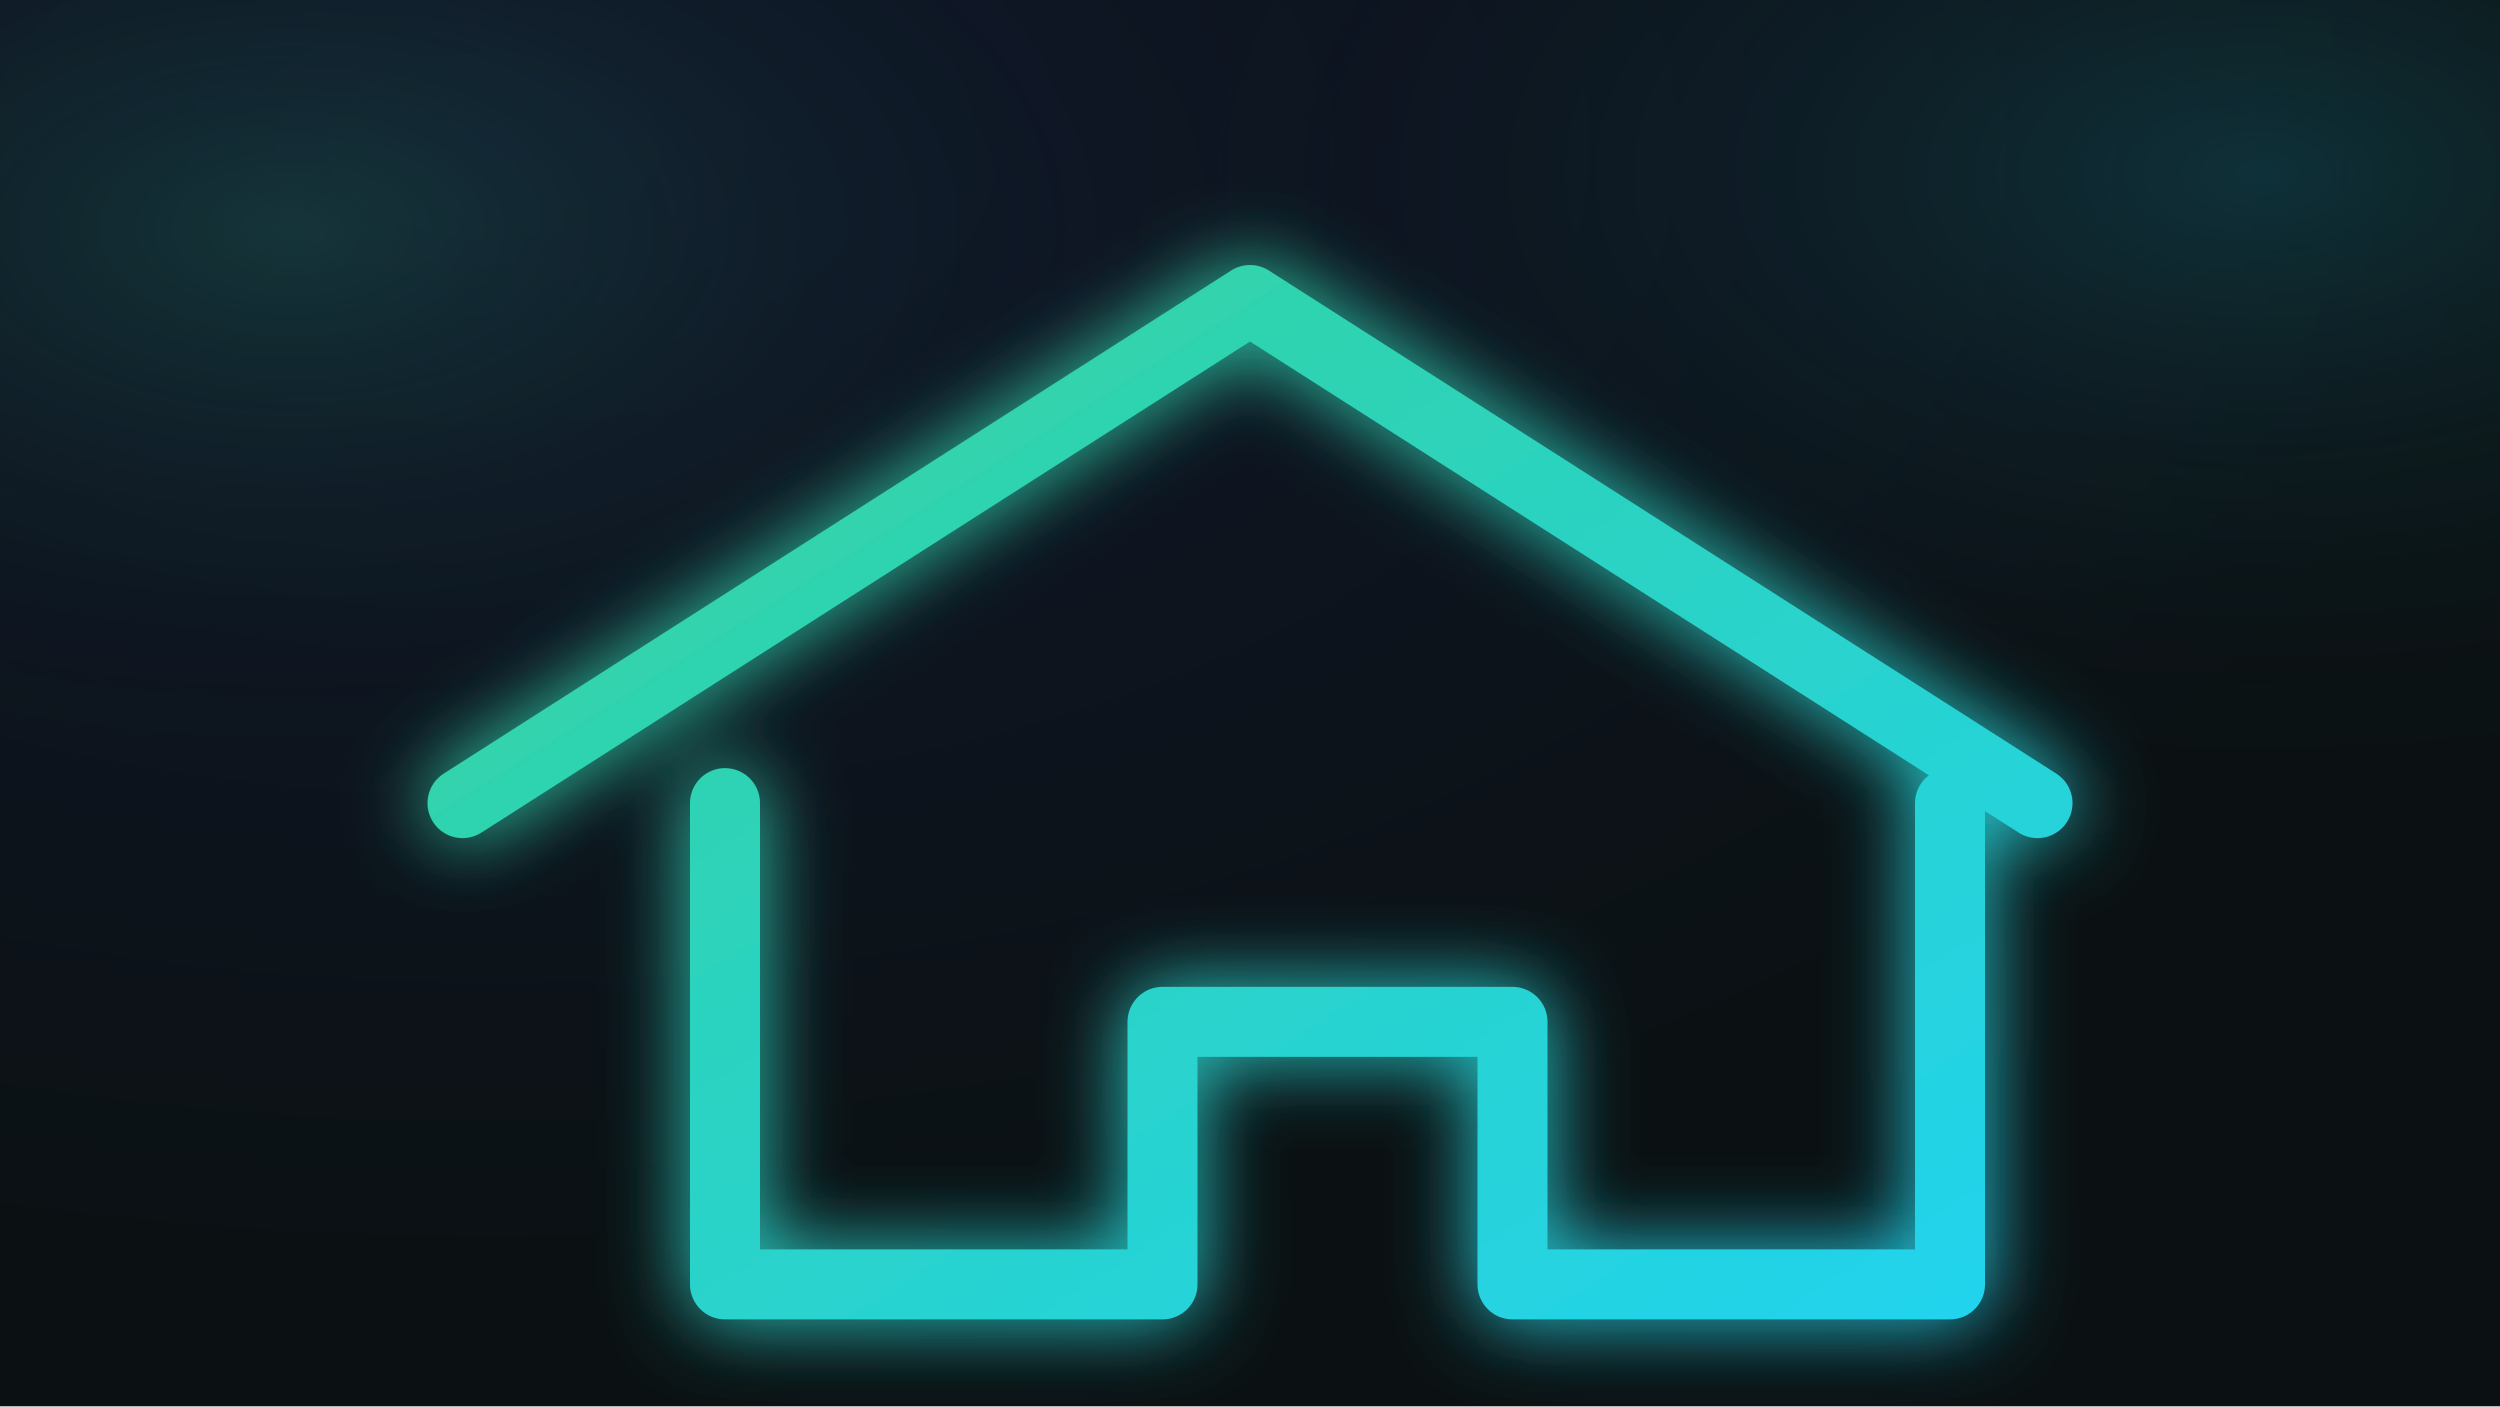
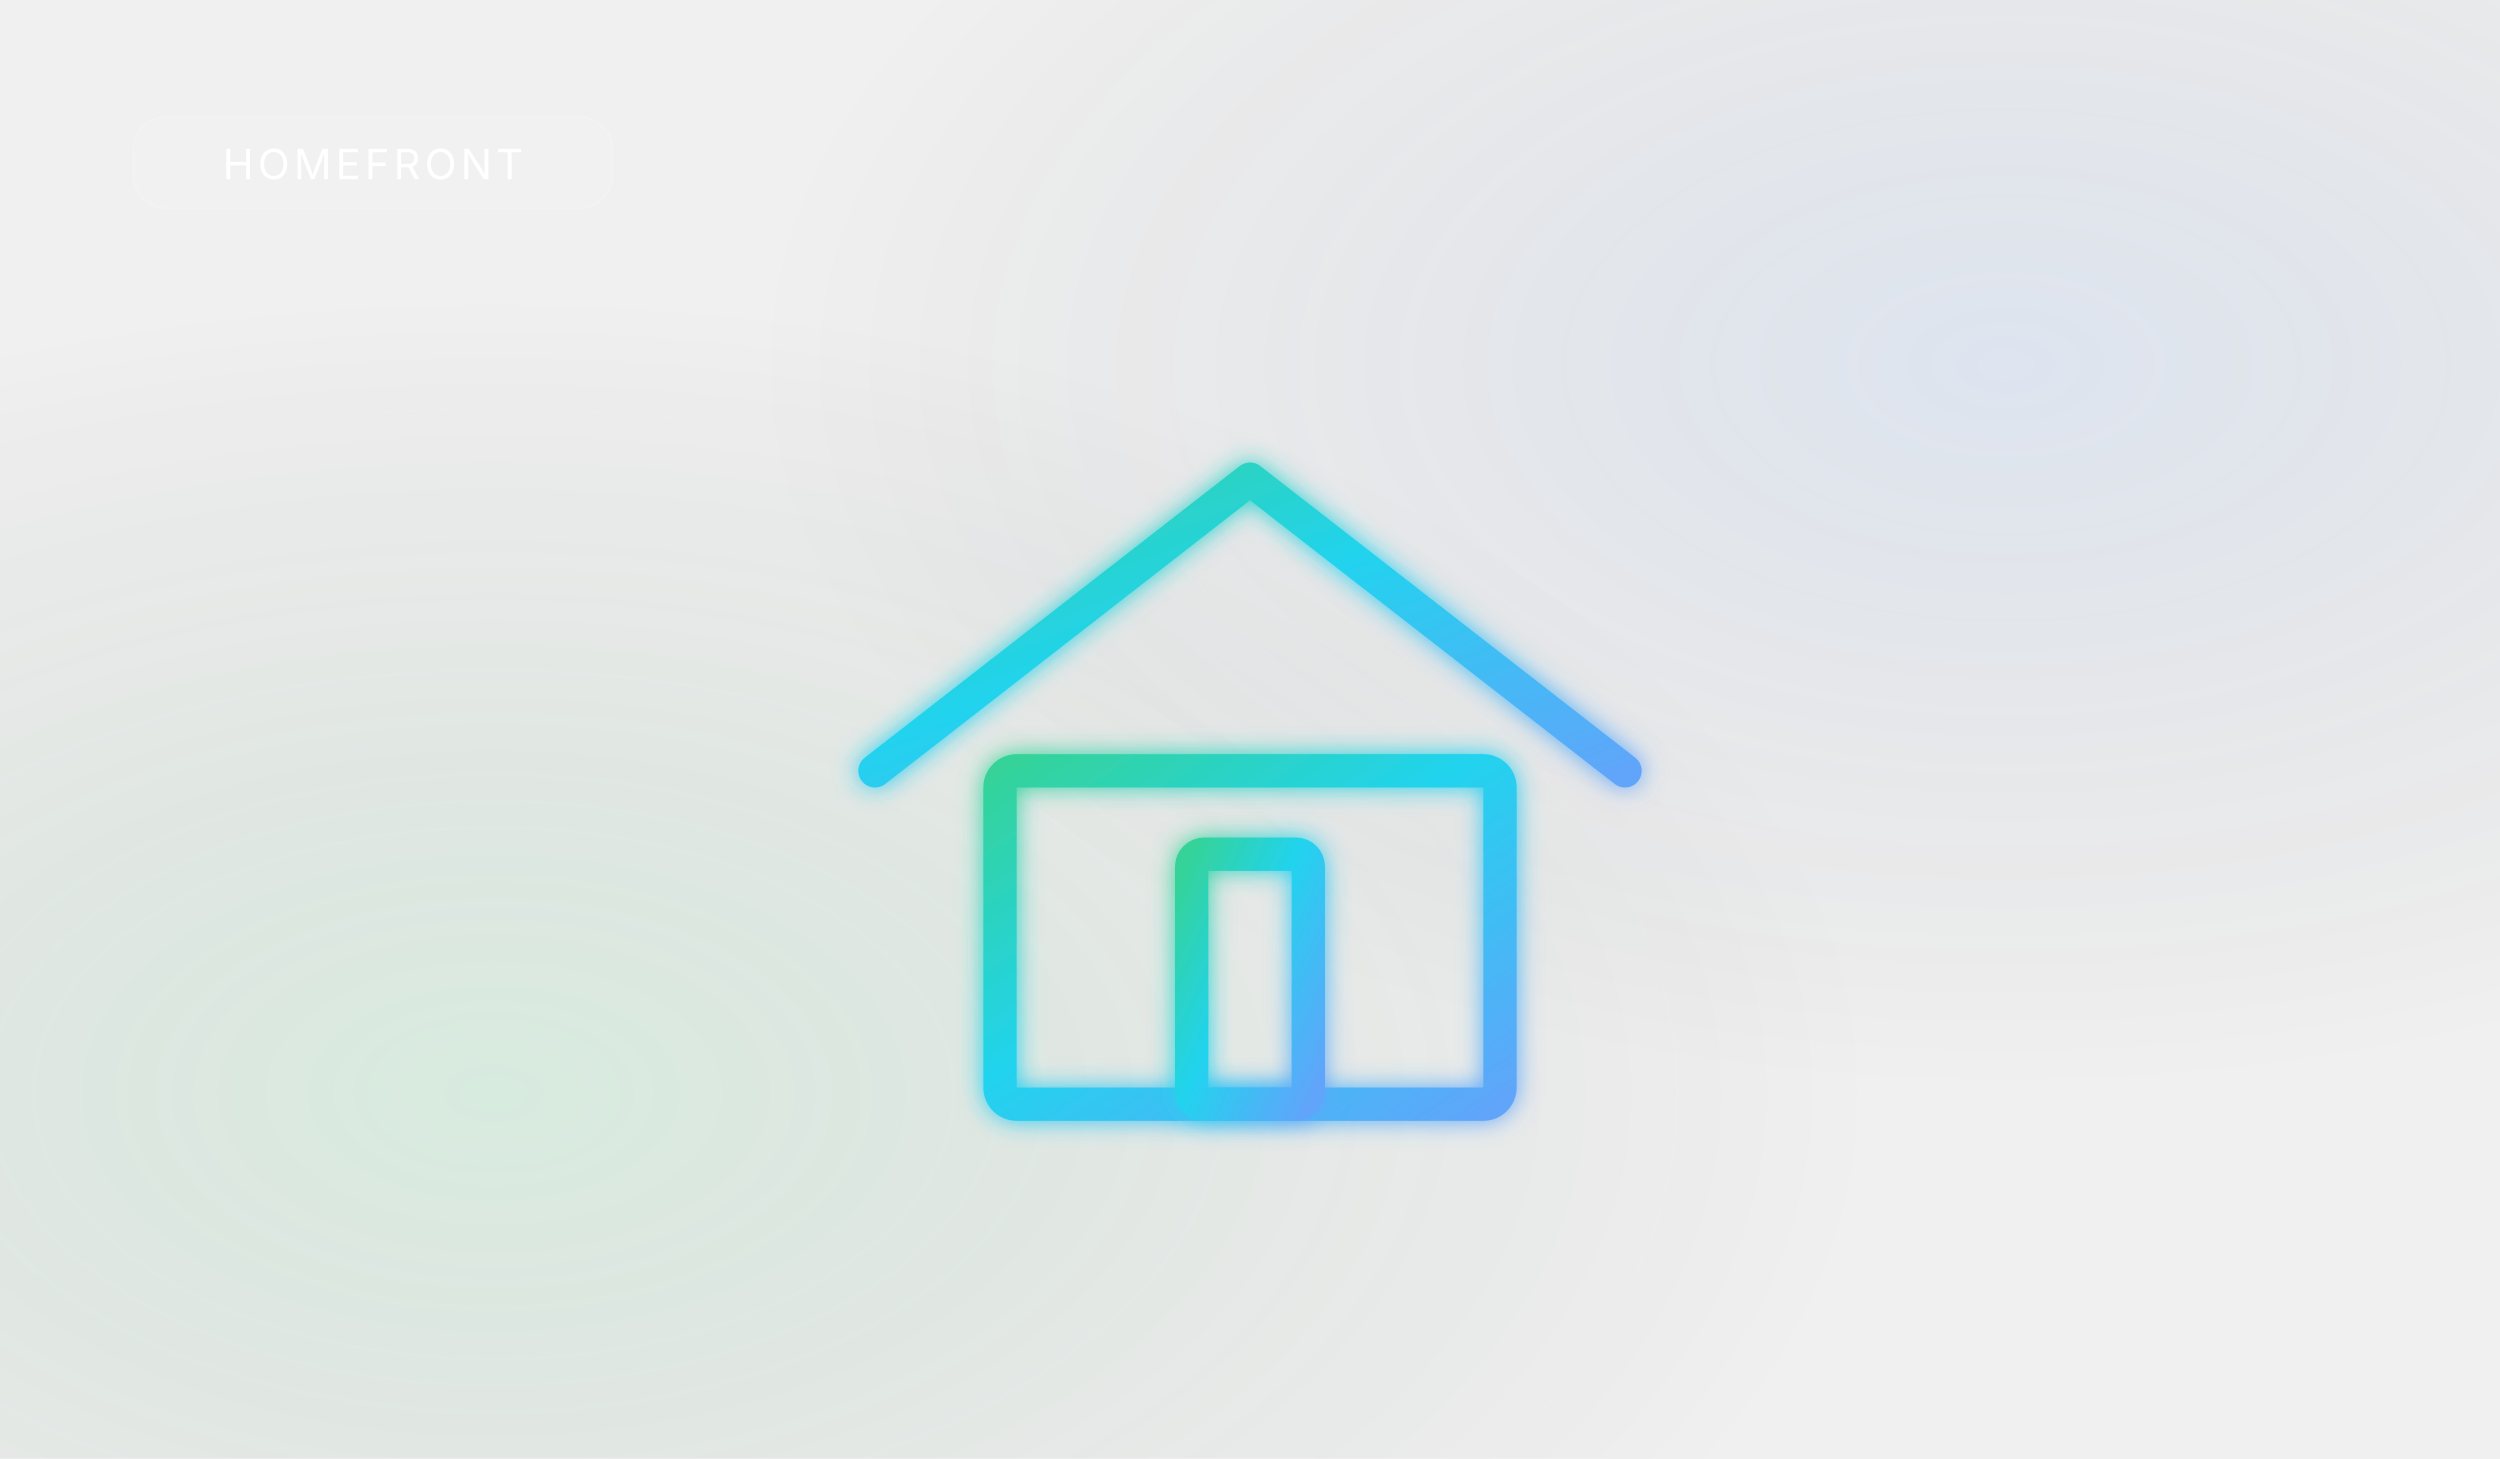
- <svg xmlns="http://www.w3.org/2000/svg" viewBox="0 0 1600 900">
+ <svg xmlns="http://www.w3.org/2000/svg" width="1200" height="700" viewBox="0 0 1200 700" fill="none">
  <defs>
-     <radialGradient id="bg" cx="20%" cy="10%" r="80%">
-       <stop offset="0" stop-color="#0f172a" />
-       <stop offset="1" stop-color="#0b1113" />
+     <linearGradient id="gHouse" x1="0" y1="0" x2="1" y2="1">
+       <stop offset="0%" stop-color="#34d399" />
+       <stop offset="45%" stop-color="#22d3ee" />
+       <stop offset="100%" stop-color="#60a5fa" />
+     </linearGradient>
+     <radialGradient id="bgGlowH1" cx="20%" cy="75%" r="55%">
+       <stop offset="0%" stop-color="rgba(34,197,94,0.12)" />
+       <stop offset="100%" stop-color="rgba(0,0,0,0)" />
    </radialGradient>
-     <radialGradient id="t1" cx="12%" cy="16%" r="40%">
-       <stop offset="0" stop-color="#34d399" stop-opacity=".16" />
-       <stop offset="1" stop-color="#0b1113" stop-opacity="0" />
+     <radialGradient id="bgGlowH2" cx="80%" cy="25%" r="50%">
+       <stop offset="0%" stop-color="rgba(59,130,246,0.10)" />
+       <stop offset="100%" stop-color="rgba(0,0,0,0)" />
    </radialGradient>
-     <radialGradient id="t2" cx="90%" cy="12%" r="45%">
-       <stop offset="0" stop-color="#22d3ee" stop-opacity=".16" />
-       <stop offset="1" stop-color="#0b1113" stop-opacity="0" />
-     </radialGradient>
-     <linearGradient id="g" x1="0" y1="0" x2="1" y2="1">
-       <stop offset="0" stop-color="#34d399" />
-       <stop offset="1" stop-color="#22d3ee" />
-     </linearGradient>
-     <filter id="glow" x="-50%" y="-50%" width="200%" height="200%">
-       <feGaussianBlur stdDeviation="18" result="b" />
+     <filter id="softGlowH" x="-50%" y="-50%" width="200%" height="200%">
+       <feGaussianBlur stdDeviation="6" result="blur" />
      <feMerge>
-         <feMergeNode in="b" />
+         <feMergeNode in="blur" />
        <feMergeNode in="SourceGraphic" />
      </feMerge>
    </filter>
  </defs>
-   <rect width="1600" height="900" fill="url(#bg)" />
-   <rect width="1600" height="900" fill="url(#t1)" />
-   <rect width="1600" height="900" fill="url(#t2)" />
-   <g transform="translate(800 500) scale(1.4)" filter="url(#glow)">
-     <path d="M-360 10 0 -220 360 10              M-240 10v220h200v-120h160v120h200V10" fill="none" stroke="url(#g)" stroke-width="32" stroke-linecap="round" stroke-linejoin="round" />
+   <rect width="1200" height="700" fill="rgba(0,0,0,0)" />
+   <rect width="1200" height="700" fill="url(#bgGlowH1)" />
+   <rect width="1200" height="700" fill="url(#bgGlowH2)" />
+   <g transform="translate(64,56)">
+     <rect x="0" y="0" rx="16" ry="16" width="230" height="44" fill="rgba(255,255,255,0.07)" stroke="rgba(255,255,255,0.12)" />
+     <text x="115" y="30" font-family="Inter, ui-sans-serif, system-ui, -apple-system, Segoe UI, Roboto" font-size="20" fill="white" text-anchor="middle" letter-spacing=".10em">HOMEFRONT</text>
+   </g>
+   <g transform="translate(0,10)">
+     <path d="M420 360 L600 220 L780 360" stroke="url(#gHouse)" stroke-width="16" stroke-linecap="round" stroke-linejoin="round" fill="none" filter="url(#softGlowH)" />
+     <rect x="480" y="360" width="240" height="160" rx="8" stroke="url(#gHouse)" stroke-width="16" fill="none" filter="url(#softGlowH)" />
+     <rect x="572" y="400" width="56" height="120" rx="6" stroke="url(#gHouse)" stroke-width="16" fill="none" filter="url(#softGlowH)" />
  </g>
</svg>
